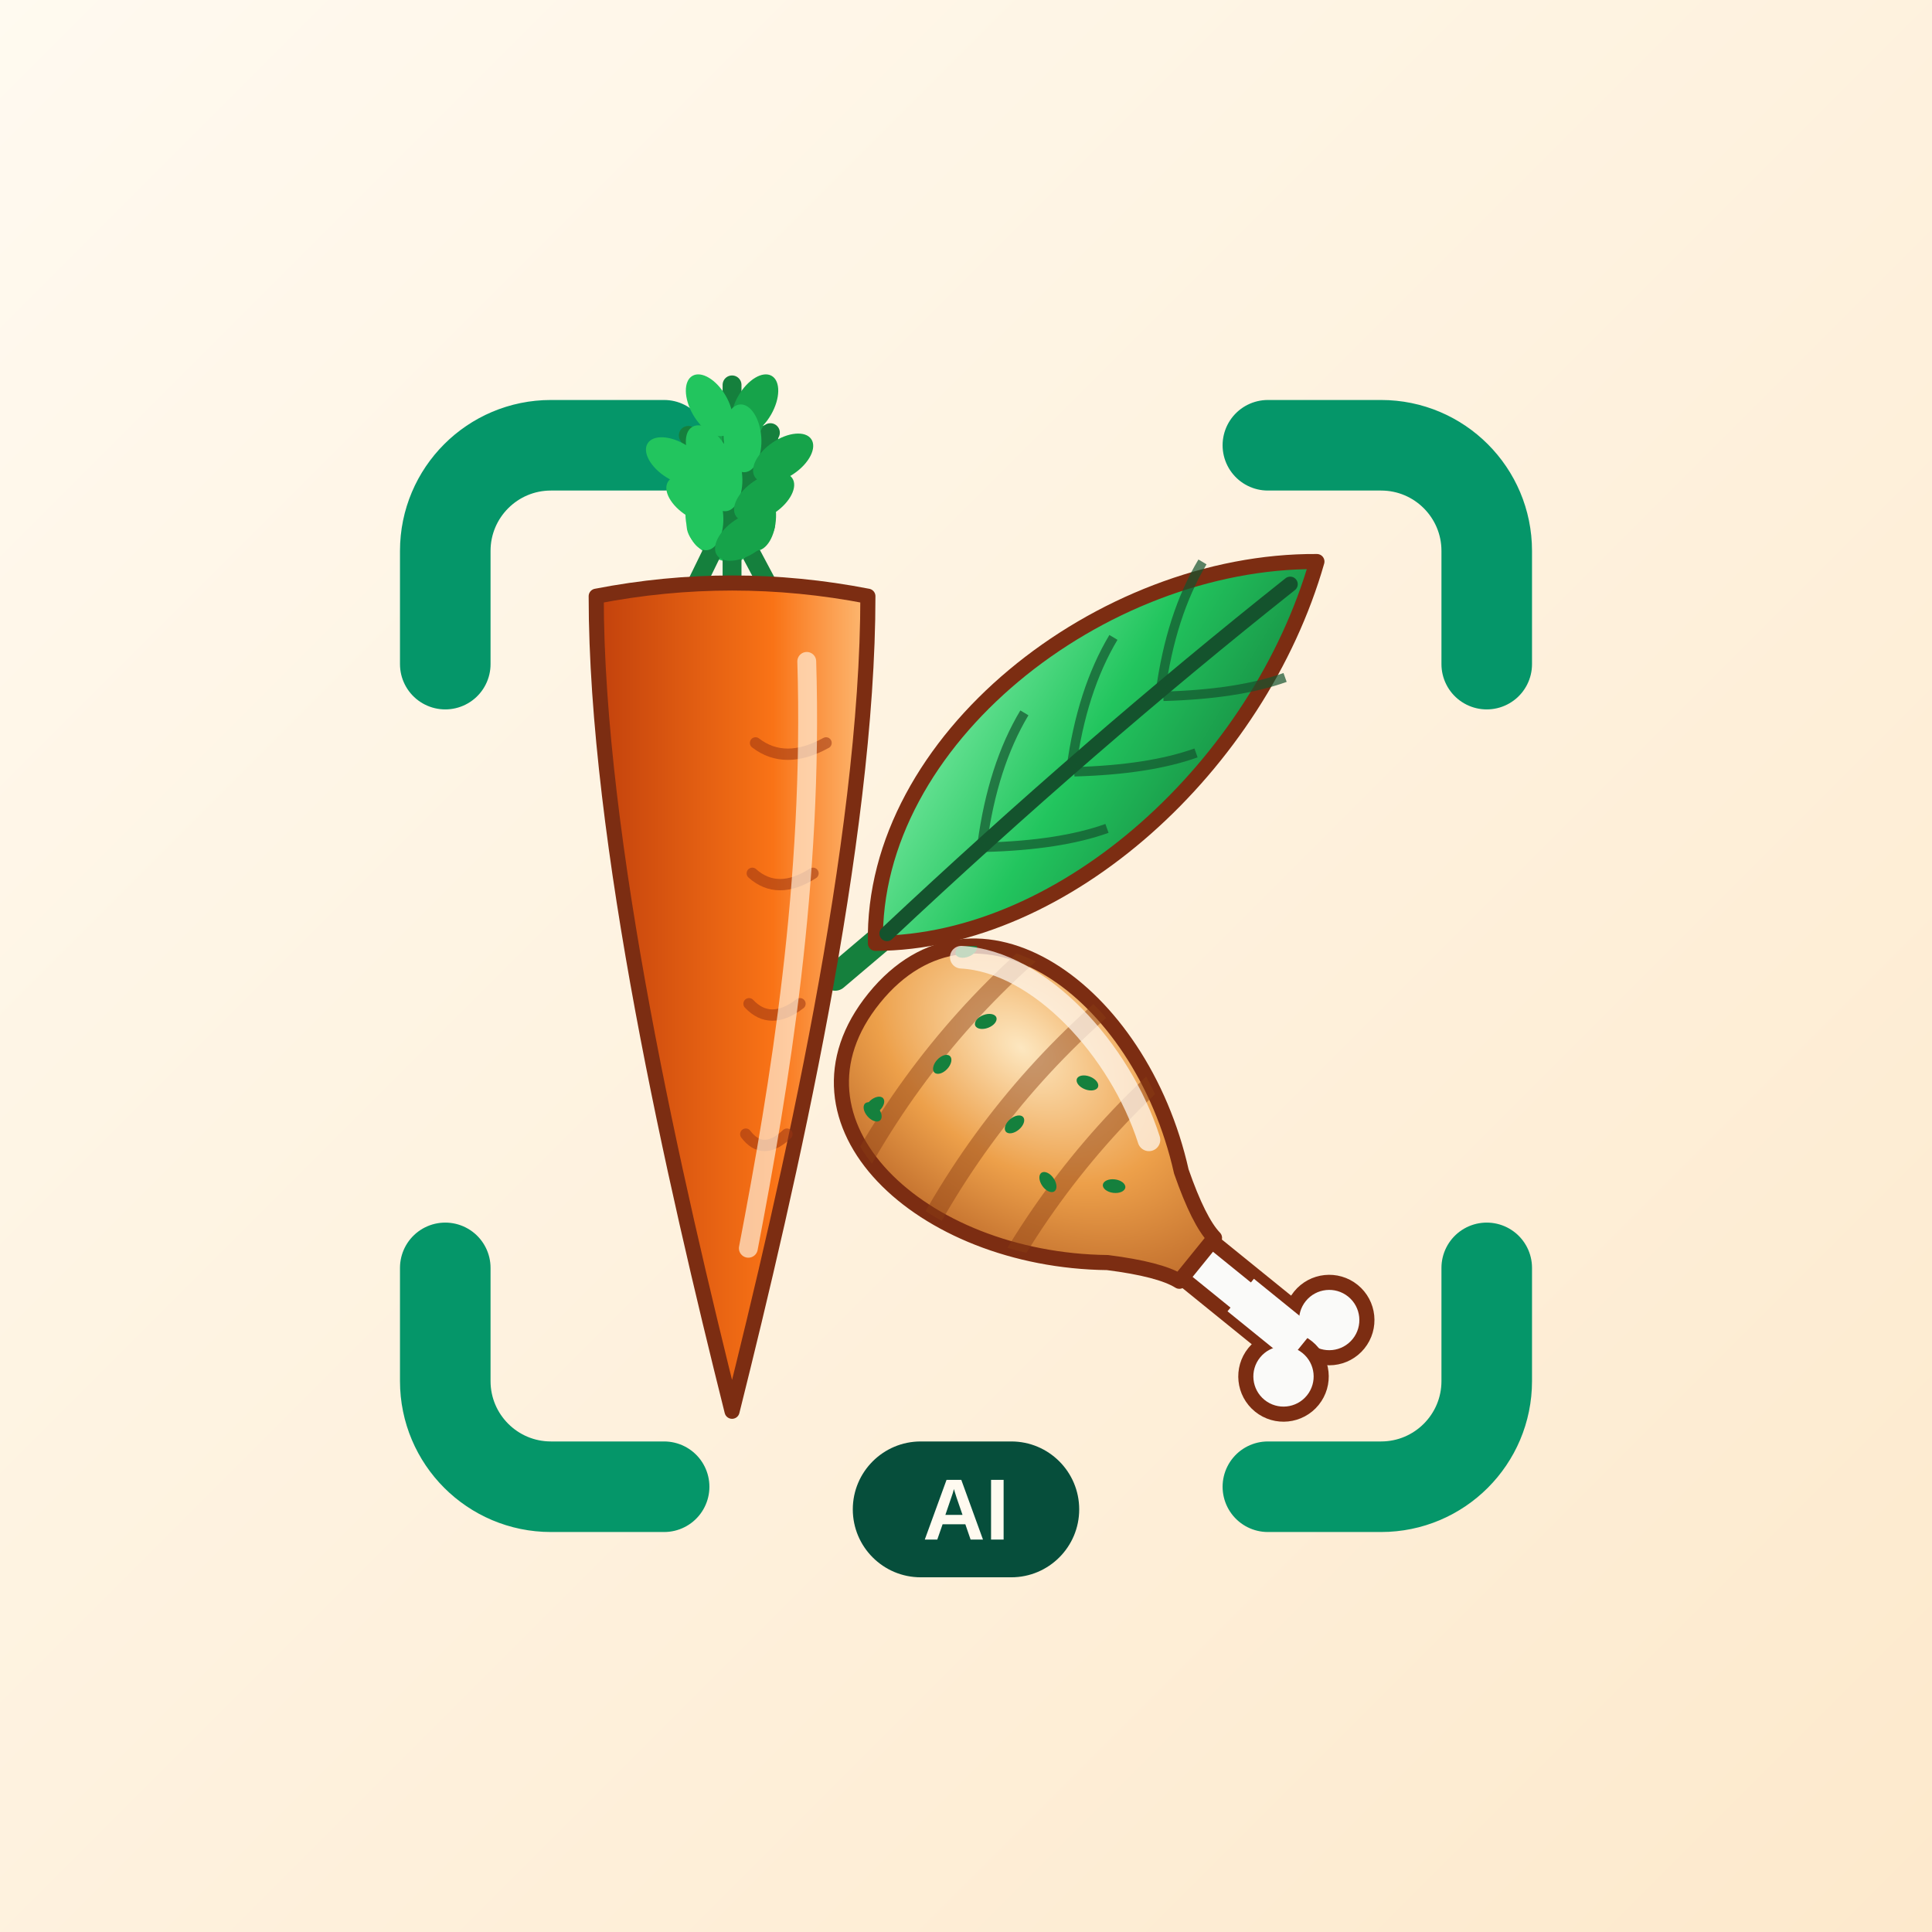
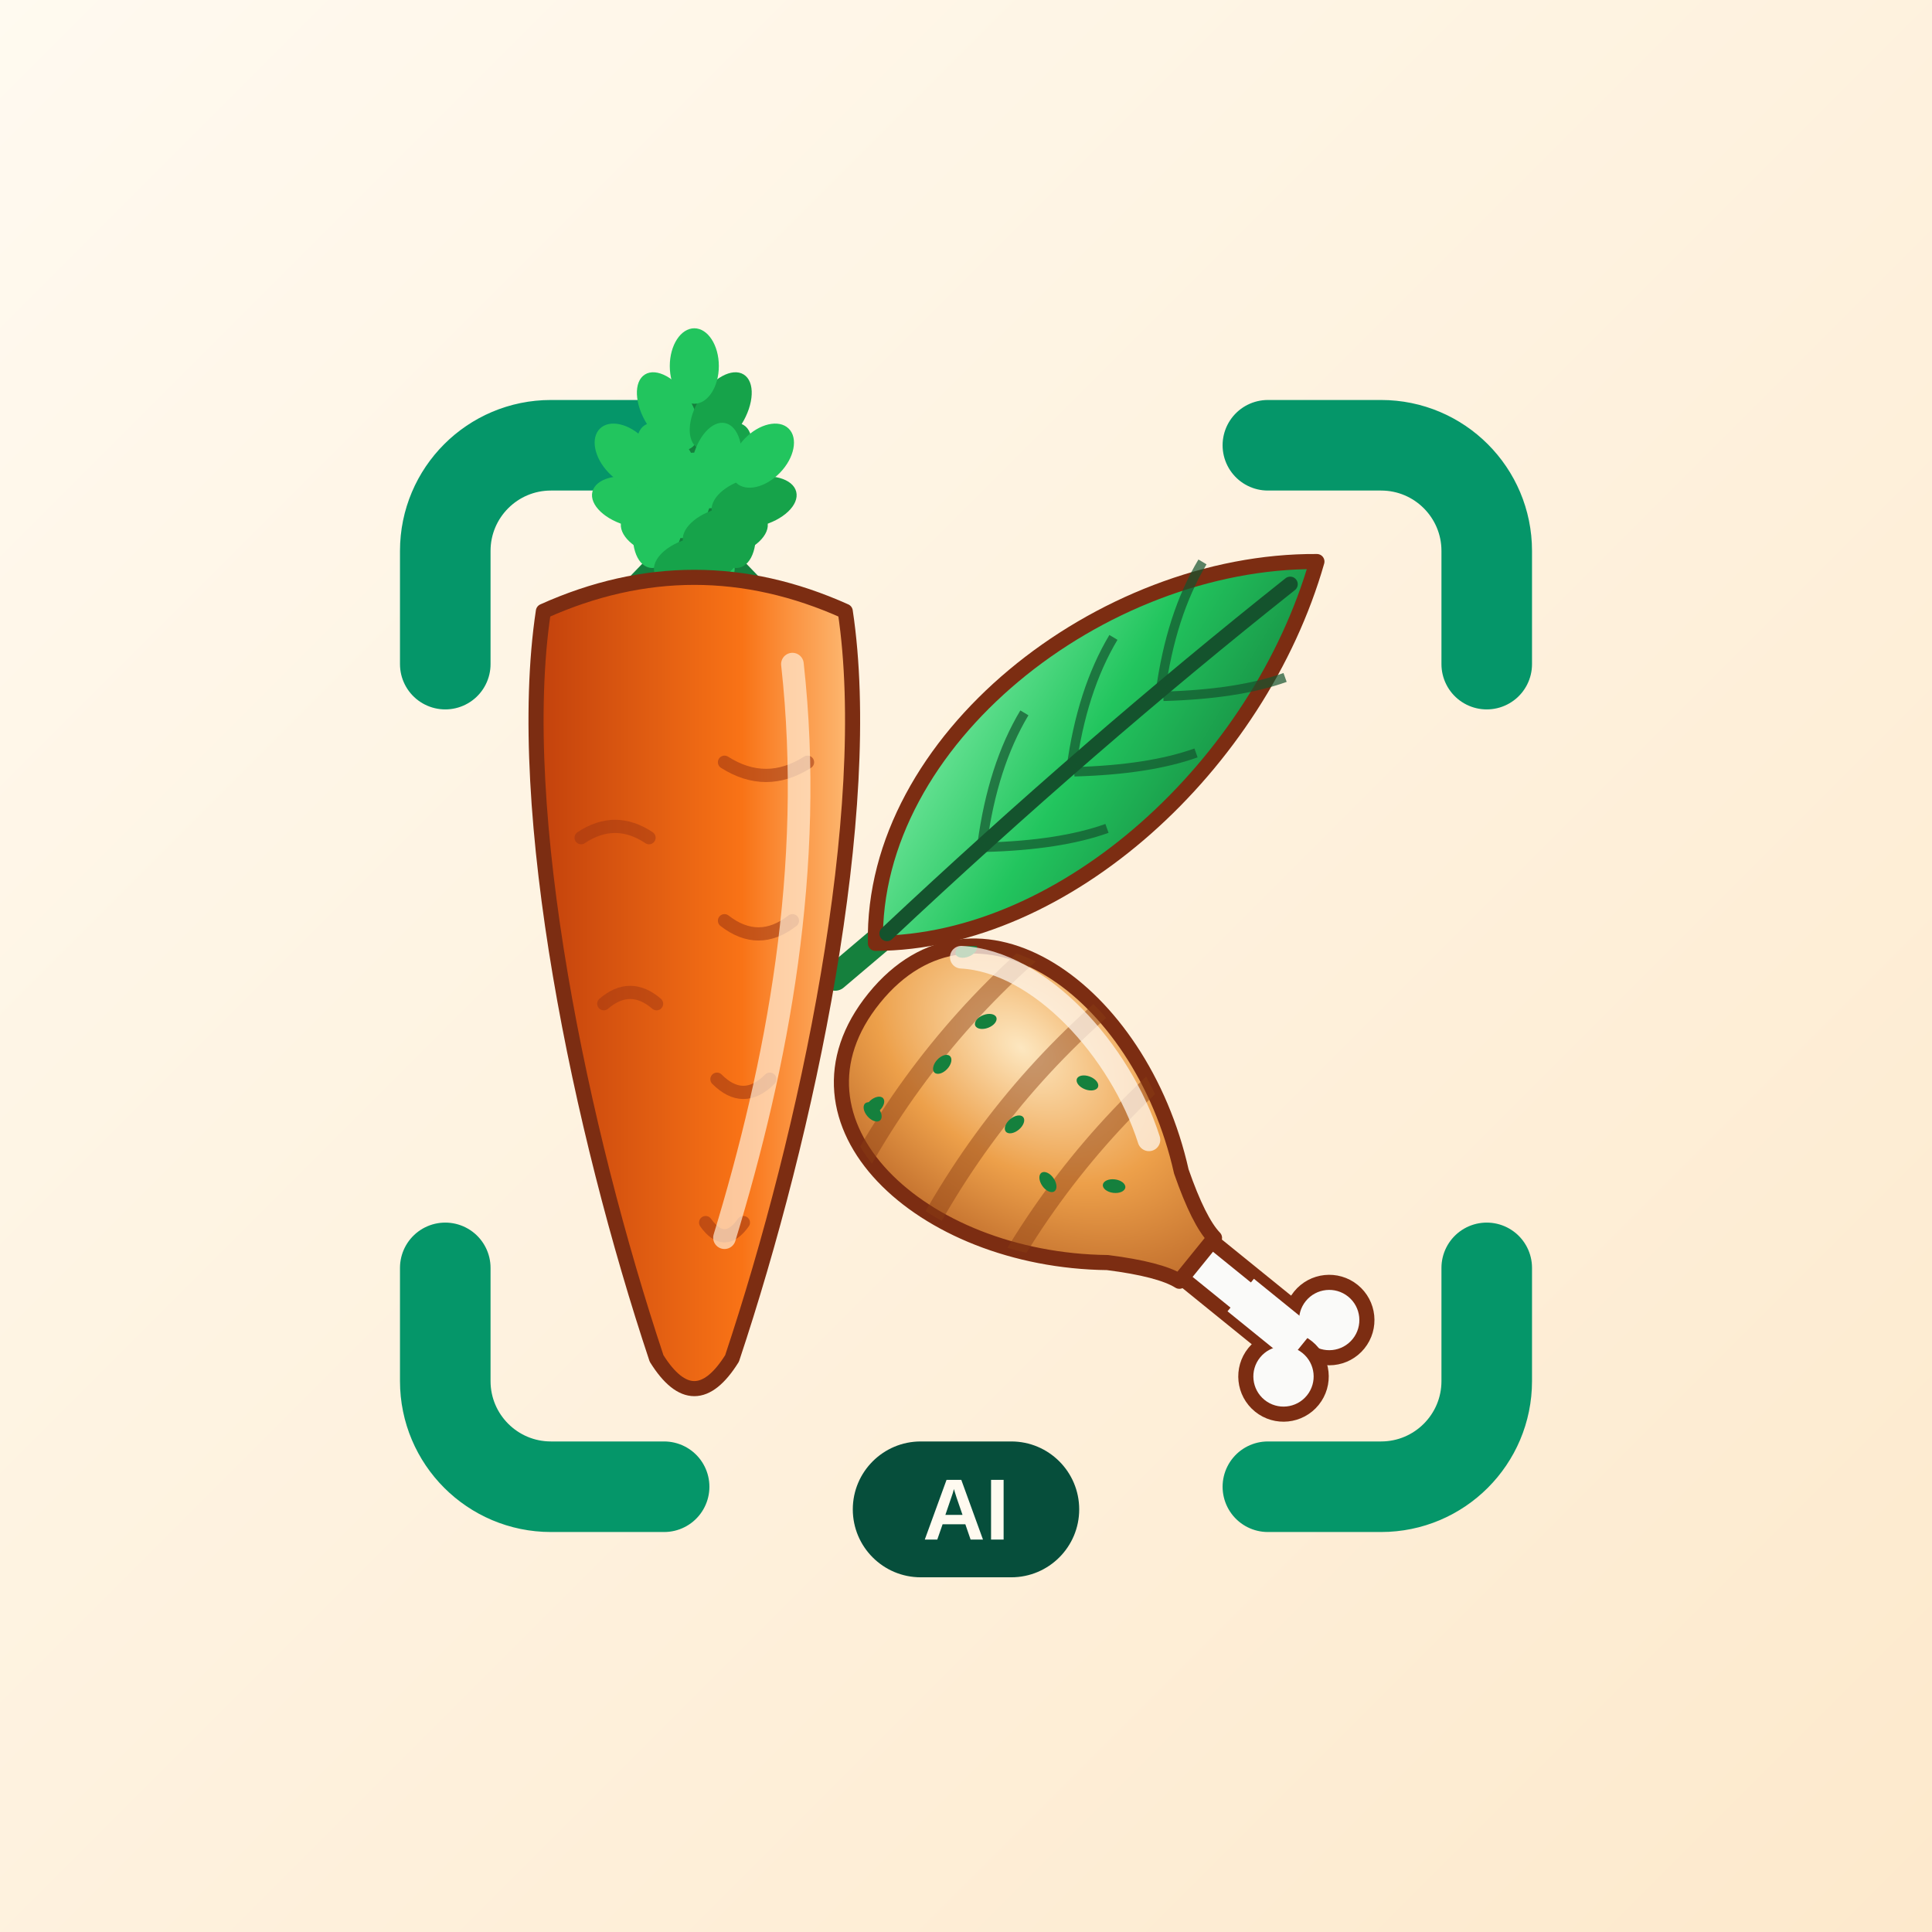
<svg xmlns="http://www.w3.org/2000/svg" viewBox="0 0 512 512">
  <defs>
    <linearGradient id="bg" x1="0" y1="0" x2="1" y2="1">
      <stop offset="0" stop-color="#fffaf0" />
      <stop offset="1" stop-color="#fde9cc" />
    </linearGradient>
  </defs>
  <rect width="512" height="512" fill="url(#bg)" />
  <g fill="none" stroke="#059669" stroke-width="24" stroke-linecap="round" stroke-linejoin="round">
    <path d="M118 176v-30a28 28 0 0 1 28-28h30" />
    <path d="M336 118h30a28 28 0 0 1 28 28v30" />
    <path d="M394 336v30a28 28 0 0 1-28 28h-30" />
    <path d="M176 394h-30a28 28 0 0 1-28-28v-30" />
  </g>
  <g transform="translate(232 250) rotate(-40.28)">
    <defs>
      <linearGradient id="lg21" x1="0" y1="0" x2="1" y2="1">
        <stop offset="0" stop-color="#86efac" />
        <stop offset=".5" stop-color="#22c55e" />
        <stop offset="1" stop-color="#15803d" />
      </linearGradient>
    </defs>
    <path d="M-14 0 L4 0" stroke="#15803d" stroke-width="7" stroke-linecap="round" />
    <path d="M0 0 C34.028 -41.85 111.365 -38.75 154.674 -1.55 C108.272 29.45 38.668 32.55 0 0Z" fill="url(#lg21)" stroke="#7c2d12" stroke-width="4" stroke-linejoin="round" />
    <path d="M4 0 Q77.337 -3.72 145.393 -1.55" stroke="#14532d" stroke-width="4" stroke-linecap="round" fill="none" />
    <path d="M38.668 -1.86 q15.467 -13.95 30.935 -19.22" stroke="#14532d" stroke-width="2.5" fill="none" opacity=".7" />
    <path d="M38.668 -0.62 q15.467 12.4 27.841 17.05" stroke="#14532d" stroke-width="2.5" fill="none" opacity=".7" />
    <path d="M69.603 -1.86 q15.467 -13.95 30.935 -19.22" stroke="#14532d" stroke-width="2.5" fill="none" opacity=".7" />
    <path d="M69.603 -0.62 q15.467 12.4 27.841 17.05" stroke="#14532d" stroke-width="2.5" fill="none" opacity=".7" />
    <path d="M100.538 -1.86 q15.467 -13.95 30.935 -19.22" stroke="#14532d" stroke-width="2.5" fill="none" opacity=".7" />
    <path d="M100.538 -0.62 q15.467 12.4 27.841 17.05" stroke="#14532d" stroke-width="2.5" fill="none" opacity=".7" />
  </g>
  <g transform="translate(236 268) rotate(39.02)">
    <defs>
      <radialGradient id="dg22" cx=".35" cy=".3" r=".9">
        <stop offset="0" stop-color="#fde7c0" />
        <stop offset=".45" stop-color="#eda04a" />
        <stop offset="1" stop-color="#a8521c" />
      </radialGradient>
      <clipPath id="dc23">
        <path d="M-5.55 0 C-5.55 -42.55 47.778 -46.25 86.597 -15.54 Q98.541 -8.14 104.514 -7.4 L104.514 7.4 Q98.541 8.14 86.597 15.54 C47.778 46.25 -5.55 42.55 -5.55 0Z" />
      </clipPath>
    </defs>
    <rect x="92.569" y="-6.29" width="44.792" height="12.58" rx="6.29" fill="#fafaf9" stroke="#7c2d12" stroke-width="4" stroke-linejoin="round" />
    <circle cx="141.84" cy="-9.62" r="9.99" fill="#fafaf9" stroke="#7c2d12" stroke-width="4" stroke-linejoin="round" />
    <circle cx="141.84" cy="9.62" r="9.99" fill="#fafaf9" stroke="#7c2d12" stroke-width="4" stroke-linejoin="round" />
    <rect x="119.444" y="-5.55" width="20.903" height="11.1" fill="#fafaf9" />
    <path d="M-5.55 0 C-5.55 -42.55 47.778 -46.25 86.597 -15.54 Q98.541 -8.14 104.514 -7.4 L104.514 7.4 Q98.541 8.14 86.597 15.54 C47.778 46.25 -5.55 42.55 -5.55 0Z" fill="url(#dg22)" stroke="#7c2d12" stroke-width="4" stroke-linejoin="round" />
    <g clip-path="url(#dc23)">
      <path d="M20.903 -44.4 q-9.25 44.4 0 88.8" stroke="#8a3c12" stroke-width="5" stroke-linecap="round" fill="none" opacity=".45" />
      <path d="M44.792 -44.4 q-9.25 44.4 0 88.8" stroke="#8a3c12" stroke-width="5" stroke-linecap="round" fill="none" opacity=".45" />
      <path d="M68.68 -44.4 q-9.25 44.4 0 88.8" stroke="#8a3c12" stroke-width="5" stroke-linecap="round" fill="none" opacity=".45" />
      <ellipse cx="19.5" cy="2.3" rx="3" ry="1.8" fill="#15803d" transform="rotate(94 19.5 2.3)" />
      <ellipse cx="75.2" cy="-1.3" rx="3" ry="1.8" fill="#15803d" transform="rotate(148 75.2 -1.3)" />
      <ellipse cx="5.4" cy="-25.2" rx="3" ry="1.8" fill="#15803d" transform="rotate(120 5.4 -25.2)" />
      <ellipse cx="21.3" cy="-13.8" rx="3" ry="1.8" fill="#15803d" transform="rotate(120 21.3 -13.8)" />
      <ellipse cx="44.4" cy="2.6" rx="3" ry="1.8" fill="#15803d" transform="rotate(101 44.4 2.6)" />
      <ellipse cx="52.5" cy="-18.1" rx="3" ry="1.8" fill="#15803d" transform="rotate(162 52.5 -18.1)" />
      <ellipse cx="12.5" cy="22.1" rx="3" ry="1.8" fill="#15803d" transform="rotate(99 12.5 22.1)" />
      <ellipse cx="60.9" cy="8.9" rx="3" ry="1.8" fill="#15803d" transform="rotate(16 60.9 8.9)" />
      <ellipse cx="13.1" cy="23.7" rx="3" ry="1.8" fill="#15803d" transform="rotate(10 13.1 23.7)" />
    </g>
    <path d="M5.55 -22.94 C22.396 -35.15 53.75 -30.34 74.653 -16.65" stroke="#fff7ed" stroke-width="6" stroke-linecap="round" fill="none" opacity=".75" />
  </g>
-   <g transform="translate(194 158) rotate(90.00)">
+   <g transform="translate(184 160) rotate(90.00)">
    <defs>
      <linearGradient id="cg24" x1="0" y1="0" x2="0" y2="1">
        <stop offset="0" stop-color="#fdba74" />
        <stop offset=".35" stop-color="#f97316" />
        <stop offset="1" stop-color="#c2410c" />
      </linearGradient>
    </defs>
-     <g transform="translate(-2 -10) rotate(152)">
-       <path d="M0 0 L46 0" stroke="#15803d" stroke-width="5" stroke-linecap="round" />
-       <ellipse cx="18.4" cy="-6" rx="9" ry="5" fill="#22c55e" transform="rotate(-30 18.4 -6)" />
-       <ellipse cx="18.4" cy="6" rx="9" ry="5" fill="#16a34a" transform="rotate(30 18.4 6)" />
-       <ellipse cx="29.9" cy="-6" rx="9" ry="5" fill="#22c55e" transform="rotate(-30 29.9 -6)" />
-       <ellipse cx="29.9" cy="6" rx="9" ry="5" fill="#16a34a" transform="rotate(30 29.9 6)" />
-       <ellipse cx="41.4" cy="-6" rx="9" ry="5" fill="#22c55e" transform="rotate(-30 41.4 -6)" />
-       <ellipse cx="41.4" cy="6" rx="9" ry="5" fill="#16a34a" transform="rotate(30 41.4 6)" />
+     <g transform="translate(-4 -16) rotate(136)">
+       <path d="M0 0 L46 0" stroke="#15803d" stroke-width="6" stroke-linecap="round" />
+       <ellipse cx="16.6" cy="-7" rx="11.5" ry="6.5" fill="#22c55e" transform="rotate(-32 16.6 -7)" />
+       <ellipse cx="16.6" cy="7" rx="11.5" ry="6.5" fill="#16a34a" transform="rotate(32 16.6 7)" />
+       <ellipse cx="27.6" cy="-7" rx="11.5" ry="6.5" fill="#22c55e" transform="rotate(-32 27.6 -7)" />
+       <ellipse cx="27.6" cy="7" rx="11.5" ry="6.5" fill="#16a34a" transform="rotate(32 27.6 7)" />
+       <ellipse cx="38.6" cy="-7" rx="11.5" ry="6.5" fill="#22c55e" transform="rotate(-32 38.6 -7)" />
+       <ellipse cx="38.6" cy="7" rx="11.5" ry="6.5" fill="#16a34a" transform="rotate(32 38.6 7)" />
+       <ellipse cx="49.0" cy="0" rx="10" ry="6.5" fill="#22c55e" />
    </g>
-     <g transform="translate(-2 0) rotate(180)">
-       <path d="M0 0 L54 0" stroke="#15803d" stroke-width="5" stroke-linecap="round" />
-       <ellipse cx="21.6" cy="-6" rx="9" ry="5" fill="#22c55e" transform="rotate(-30 21.6 -6)" />
-       <ellipse cx="21.6" cy="6" rx="9" ry="5" fill="#16a34a" transform="rotate(30 21.6 6)" />
-       <ellipse cx="35.1" cy="-6" rx="9" ry="5" fill="#22c55e" transform="rotate(-30 35.1 -6)" />
-       <ellipse cx="35.1" cy="6" rx="9" ry="5" fill="#16a34a" transform="rotate(30 35.1 6)" />
-       <ellipse cx="48.6" cy="-6" rx="9" ry="5" fill="#22c55e" transform="rotate(-30 48.6 -6)" />
-       <ellipse cx="48.6" cy="6" rx="9" ry="5" fill="#16a34a" transform="rotate(30 48.6 6)" />
+     <g transform="translate(-4 0) rotate(180)">
+       <path d="M0 0 L56 0" stroke="#15803d" stroke-width="6" stroke-linecap="round" />
+       <ellipse cx="20.2" cy="-7" rx="11.5" ry="6.5" fill="#22c55e" transform="rotate(-32 20.2 -7)" />
+       <ellipse cx="20.2" cy="7" rx="11.5" ry="6.5" fill="#16a34a" transform="rotate(32 20.2 7)" />
+       <ellipse cx="33.6" cy="-7" rx="11.5" ry="6.5" fill="#22c55e" transform="rotate(-32 33.6 -7)" />
+       <ellipse cx="33.6" cy="7" rx="11.5" ry="6.5" fill="#16a34a" transform="rotate(32 33.6 7)" />
+       <ellipse cx="47.0" cy="-7" rx="11.5" ry="6.5" fill="#22c55e" transform="rotate(-32 47.0 -7)" />
+       <ellipse cx="47.0" cy="7" rx="11.5" ry="6.5" fill="#16a34a" transform="rotate(32 47.0 7)" />
+       <ellipse cx="59.0" cy="0" rx="10" ry="6.5" fill="#22c55e" />
    </g>
-     <g transform="translate(-2 10) rotate(206)">
-       <path d="M0 0 L46 0" stroke="#15803d" stroke-width="5" stroke-linecap="round" />
-       <ellipse cx="18.4" cy="-6" rx="9" ry="5" fill="#22c55e" transform="rotate(-30 18.4 -6)" />
-       <ellipse cx="18.4" cy="6" rx="9" ry="5" fill="#16a34a" transform="rotate(30 18.4 6)" />
-       <ellipse cx="29.9" cy="-6" rx="9" ry="5" fill="#22c55e" transform="rotate(-30 29.9 -6)" />
-       <ellipse cx="29.9" cy="6" rx="9" ry="5" fill="#16a34a" transform="rotate(30 29.9 6)" />
-       <ellipse cx="41.4" cy="-6" rx="9" ry="5" fill="#22c55e" transform="rotate(-30 41.4 -6)" />
-       <ellipse cx="41.4" cy="6" rx="9" ry="5" fill="#16a34a" transform="rotate(30 41.4 6)" />
+     <g transform="translate(-4 16) rotate(224)">
+       <path d="M0 0 L46 0" stroke="#15803d" stroke-width="6" stroke-linecap="round" />
+       <ellipse cx="16.6" cy="-7" rx="11.5" ry="6.5" fill="#22c55e" transform="rotate(-32 16.6 -7)" />
+       <ellipse cx="16.6" cy="7" rx="11.5" ry="6.5" fill="#16a34a" transform="rotate(32 16.6 7)" />
+       <ellipse cx="27.6" cy="-7" rx="11.5" ry="6.5" fill="#22c55e" transform="rotate(-32 27.6 -7)" />
+       <ellipse cx="27.6" cy="7" rx="11.5" ry="6.5" fill="#16a34a" transform="rotate(32 27.6 7)" />
+       <ellipse cx="38.6" cy="-7" rx="11.5" ry="6.5" fill="#22c55e" transform="rotate(-32 38.6 -7)" />
+       <ellipse cx="38.6" cy="7" rx="11.5" ry="6.5" fill="#16a34a" transform="rotate(32 38.6 7)" />
+       <ellipse cx="49.0" cy="0" rx="10" ry="6.5" fill="#22c55e" />
    </g>
-     <path d="M0 -36.0 C64.8 -36.0 155.52 -15.12 216.0 0 C155.52 15.12 64.8 36.0 0 36.0 Q-7 0 0 -36.0Z" fill="url(#cg24)" stroke="#7c2d12" stroke-width="4" stroke-linejoin="round" />
-     <path d="M38.88 -24.912 q6 10.899 0 18.684" stroke="#9a3412" stroke-width="3" stroke-linecap="round" fill="none" opacity=".55" />
-     <path d="M73.44 -21.456 q6 9.387 0 16.092" stroke="#9a3412" stroke-width="3" stroke-linecap="round" fill="none" opacity=".55" />
-     <path d="M108.0 -18.0 q6 7.875 0 13.5" stroke="#9a3412" stroke-width="3" stroke-linecap="round" fill="none" opacity=".55" />
-     <path d="M142.56 -14.544 q6 6.363 0 10.908" stroke="#9a3412" stroke-width="3" stroke-linecap="round" fill="none" opacity=".55" />
-     <path d="M17.28 -19.8 C75.6 -21.6 129.6 -12.6 172.8 -4.32" stroke="#ffedd5" stroke-width="5" stroke-linecap="round" fill="none" opacity=".7" />
+     <path d="M 2 -40 C 55 -48 140 -30 200 -10 Q 216 0 200 10 C 140 30 55 48 2 40 Q -16 0 2 -40 Z" fill="url(#cg24)" stroke="#7c2d12" stroke-width="4" stroke-linejoin="round" />
+     <path d="M42 -30 q7 11.0 0 22" stroke="#9a3412" stroke-width="3.5" stroke-linecap="round" fill="none" opacity=".55" />
+     <path d="M84 -26 q7 9.0 0 18" stroke="#9a3412" stroke-width="3.5" stroke-linecap="round" fill="none" opacity=".55" />
+     <path d="M126 -20 q7 7.0 0 14" stroke="#9a3412" stroke-width="3.5" stroke-linecap="round" fill="none" opacity=".55" />
+     <path d="M164 -13 q7 5.0 0 10" stroke="#9a3412" stroke-width="3.5" stroke-linecap="round" fill="none" opacity=".55" />
+     <path d="M62 12 q-6 9.0 0 18" stroke="#9a3412" stroke-width="3.5" stroke-linecap="round" fill="none" opacity=".45" />
+     <path d="M106 10 q-6 7.0 0 14" stroke="#9a3412" stroke-width="3.5" stroke-linecap="round" fill="none" opacity=".45" />
+     <path d="M16 -26 C70 -32 122 -22 168 -8" stroke="#ffedd5" stroke-width="6" stroke-linecap="round" fill="none" opacity=".7" />
  </g>
  <g transform="translate(256 400)">
    <rect x="-30" y="-18" width="60" height="36" rx="18" fill="#064e3b" />
    <text x="0" y="8" text-anchor="middle" font-family="Arial,Helvetica,sans-serif" font-weight="800" font-size="23" fill="#fffaf0">AI</text>
  </g>
</svg>
